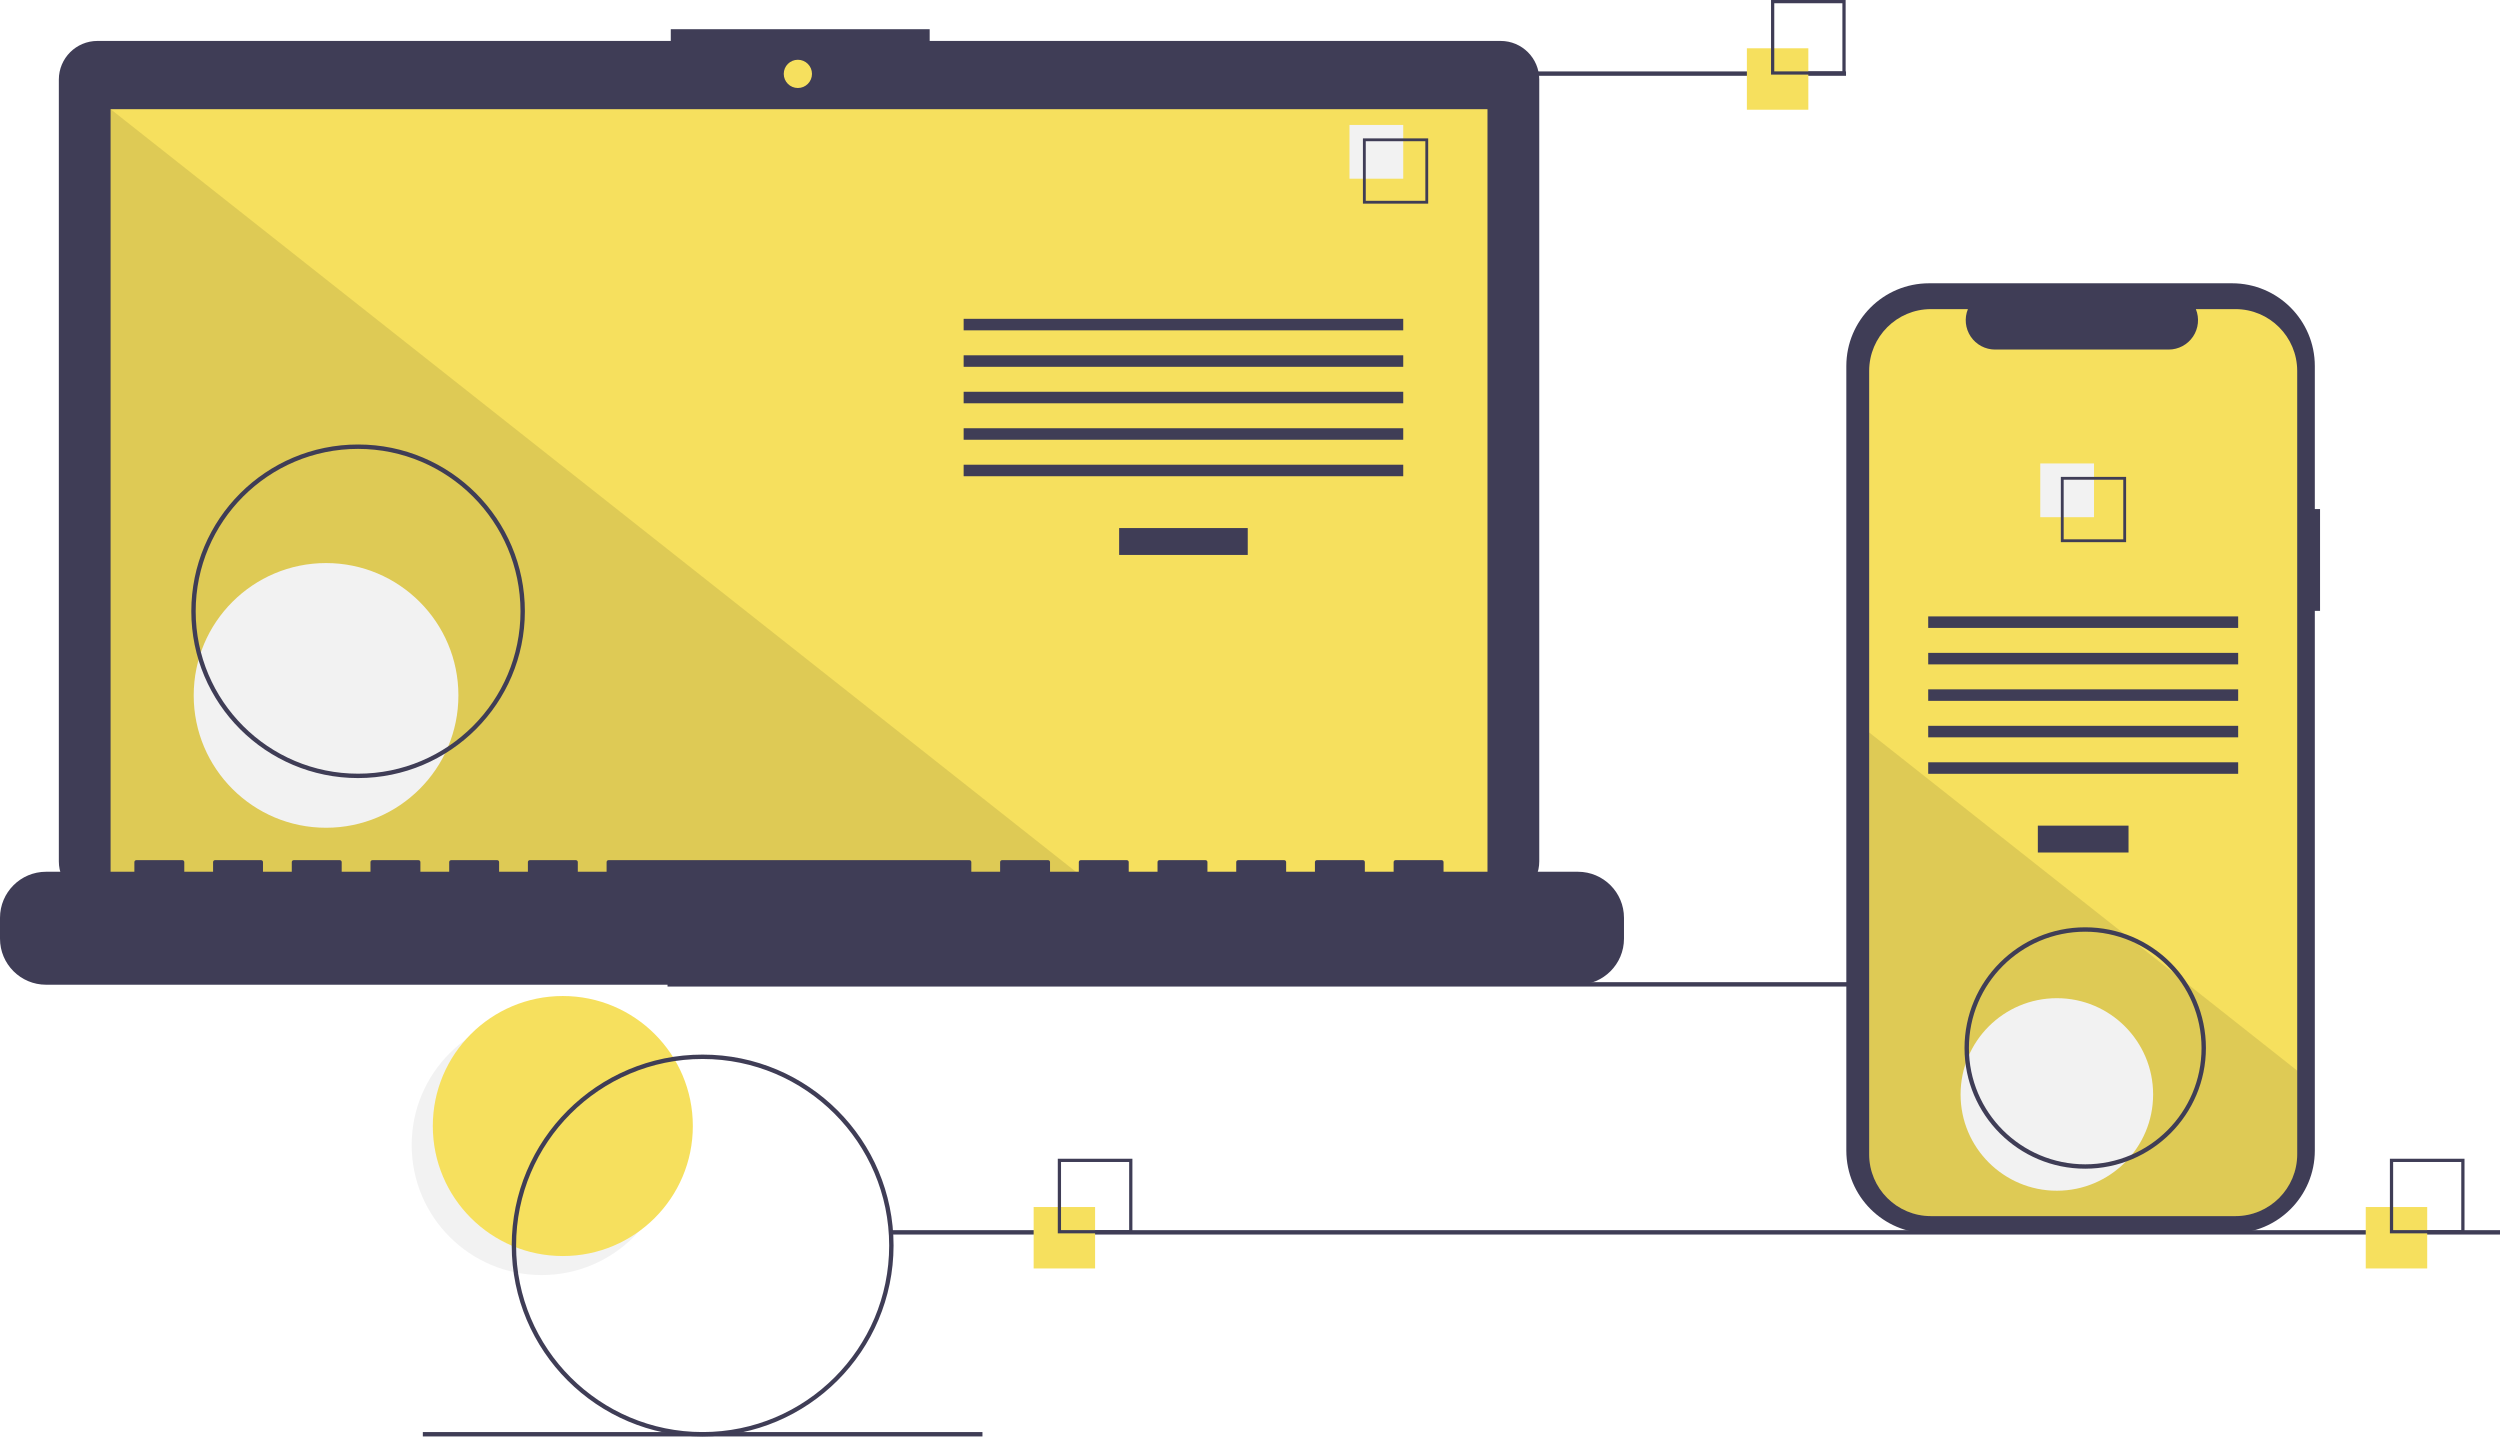
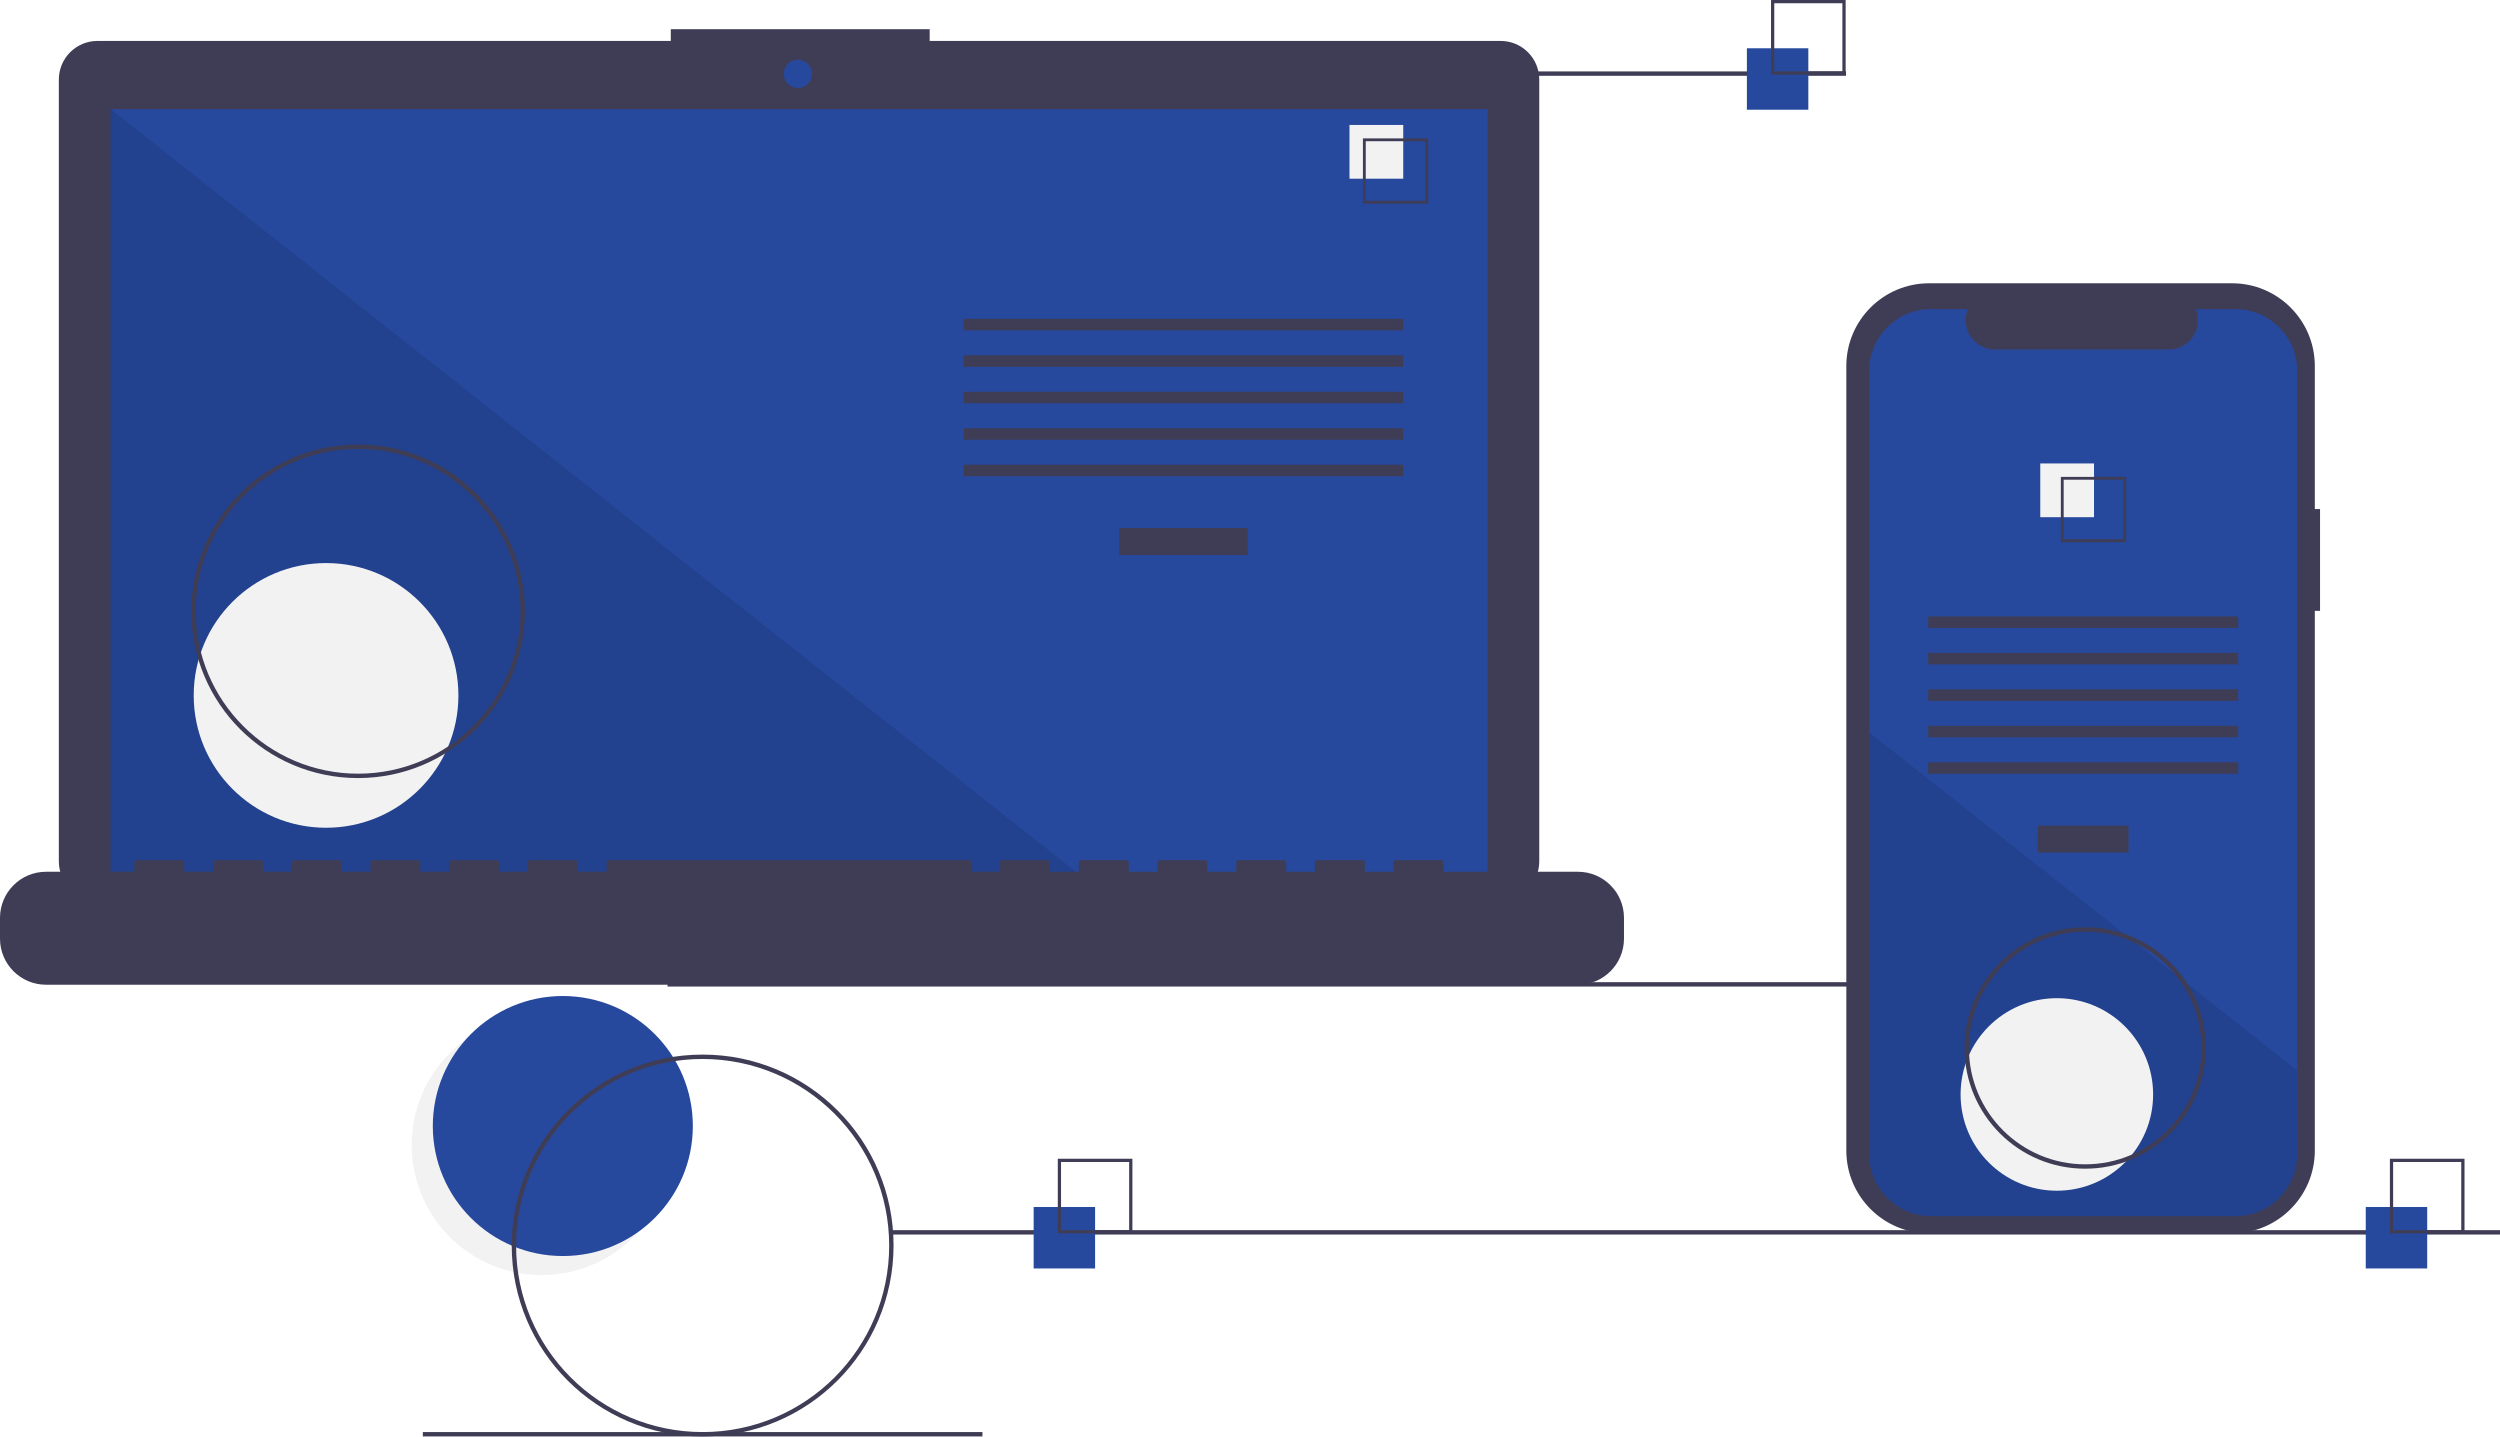
<svg xmlns="http://www.w3.org/2000/svg" id="b6117b06-2b45-45bc-b789-4a82ab6612dd" data-name="Layer 1" width="1139.171" height="654.543" viewBox="0 0 1139.171 654.543">
  <circle cx="246.827" cy="521.765" r="59.243" fill="#f2f2f2" />
-   <circle cx="256.46" cy="513.095" r="59.243" fill="#f6e05e" />
+   <circle cx="256.46" cy="513.095" r="59.243" fill="#26489d" />
  <rect x="304.171" y="447.543" width="733" height="2" fill="#3f3d56" />
  <path d="M714.207,141.381H454.038v-5.362h-117.971v5.362H74.825a17.599,17.599,0,0,0-17.599,17.599V515.231a17.599,17.599,0,0,0,17.599,17.599H714.207a17.599,17.599,0,0,0,17.599-17.599V158.979A17.599,17.599,0,0,0,714.207,141.381Z" transform="translate(-30.41456 -122.7284)" fill="#3f3d56" />
-   <rect x="50.406" y="49.754" width="627.391" height="353.913" fill="#f6e05e" />
-   <circle cx="363.565" cy="33.667" r="6.435" fill="#f6e05e" />
+   <rect x="50.406" y="49.754" width="627.391" height="353.913" fill="#26489d" />
+   <circle cx="363.565" cy="33.667" r="6.435" fill="#26489d" />
  <polygon points="498.374 403.667 50.406 403.667 50.406 49.754 498.374 403.667" opacity="0.1" />
  <circle cx="148.574" cy="316.876" r="60.307" fill="#f2f2f2" />
  <rect x="509.953" y="240.622" width="58.605" height="12.246" fill="#3f3d56" />
  <rect x="439.102" y="145.279" width="200.307" height="5.248" fill="#3f3d56" />
  <rect x="439.102" y="161.898" width="200.307" height="5.248" fill="#3f3d56" />
  <rect x="439.102" y="178.518" width="200.307" height="5.248" fill="#3f3d56" />
  <rect x="439.102" y="195.137" width="200.307" height="5.248" fill="#3f3d56" />
  <rect x="439.102" y="211.756" width="200.307" height="5.248" fill="#3f3d56" />
  <rect x="614.917" y="56.934" width="24.492" height="24.492" fill="#f2f2f2" />
  <path d="M681.195,215.525h-29.74v-29.74h29.74Zm-28.447-1.293h27.154V187.078H652.748Z" transform="translate(-30.41456 -122.7284)" fill="#3f3d56" />
  <path d="M749.422,519.96H688.192v-4.412a.875.875,0,0,0-.875-.875h-20.993a.875.875,0,0,0-.875.875v4.412H652.329v-4.412a.875.875,0,0,0-.875-.875H630.462a.875.875,0,0,0-.875.875v4.412H616.467v-4.412a.875.875,0,0,0-.875-.875H594.599a.875.875,0,0,0-.875.875v4.412H580.604v-4.412a.875.875,0,0,0-.875-.875H558.736a.875.875,0,0,0-.875.875v4.412H544.741v-4.412a.875.875,0,0,0-.875-.875H522.873a.875.875,0,0,0-.875.875v4.412H508.878v-4.412a.875.875,0,0,0-.875-.875h-20.993a.875.875,0,0,0-.875.875v4.412H473.015v-4.412a.875.875,0,0,0-.875-.875H307.696a.875.875,0,0,0-.875.875v4.412H293.701v-4.412a.875.875,0,0,0-.875-.875H271.833a.875.875,0,0,0-.875.875v4.412H257.838v-4.412a.875.875,0,0,0-.875-.875h-20.993a.875.875,0,0,0-.875.875v4.412H221.975v-4.412a.875.875,0,0,0-.875-.875H200.107a.875.875,0,0,0-.875.875v4.412H186.112v-4.412a.875.875,0,0,0-.875-.875H164.244a.875.875,0,0,0-.875.875v4.412H150.249v-4.412a.875.875,0,0,0-.875-.875H128.381a.875.875,0,0,0-.875.875v4.412H114.386v-4.412a.875.875,0,0,0-.875-.875H92.519a.875.875,0,0,0-.875.875v4.412H51.407a20.993,20.993,0,0,0-20.993,20.993v9.492A20.993,20.993,0,0,0,51.407,571.438H749.422a20.993,20.993,0,0,0,20.993-20.993v-9.492A20.993,20.993,0,0,0,749.422,519.96Z" transform="translate(-30.41456 -122.7284)" fill="#3f3d56" />
  <path d="M193.586,477.272a76,76,0,1,1,76-76A76.086,76.086,0,0,1,193.586,477.272Zm0-150a74,74,0,1,0,74,74A74.084,74.084,0,0,0,193.586,327.272Z" transform="translate(-30.41456 -122.7284)" fill="#3f3d56" />
  <rect x="586.171" y="32.543" width="255" height="2" fill="#3f3d56" />
  <rect x="406.171" y="560.543" width="733" height="2" fill="#3f3d56" />
  <rect x="192.672" y="652.543" width="255" height="2" fill="#3f3d56" />
-   <rect x="471" y="550" width="28" height="28" fill="#f6e05e" />
+   <rect x="471" y="550" width="28" height="28" fill="#26489d" />
  <path d="M546.415,684.728h-34v-34h34Zm-32.522-1.478H544.936V652.207H513.893Z" transform="translate(-30.41456 -122.7284)" fill="#3f3d56" />
-   <rect x="796" y="22" width="28" height="28" fill="#f6e05e" />
+   <rect x="796" y="22" width="28" height="28" fill="#26489d" />
  <path d="M871.415,156.728h-34v-34h34Zm-32.522-1.478H869.936V124.207H838.893Z" transform="translate(-30.41456 -122.7284)" fill="#3f3d56" />
-   <rect x="1078" y="550" width="28" height="28" fill="#f6e05e" />
+   <rect x="1078" y="550" width="28" height="28" fill="#26489d" />
  <path d="M1153.415,684.728h-34v-34h34Zm-32.522-1.478h31.043V652.207h-31.043Z" transform="translate(-30.41456 -122.7284)" fill="#3f3d56" />
  <path d="M1087.586,354.687h-2.379V289.525a37.714,37.714,0,0,0-37.714-37.714H909.44A37.714,37.714,0,0,0,871.726,289.525V647.006A37.714,37.714,0,0,0,909.44,684.72h138.053a37.714,37.714,0,0,0,37.714-37.714V401.07h2.379Z" transform="translate(-30.41456 -122.7284)" fill="#3f3d56" />
-   <path d="M1077.176,291.742v356.96a28.165,28.165,0,0,1-28.16,28.17H910.296a28.165,28.165,0,0,1-28.16-28.17v-356.96a28.163,28.163,0,0,1,28.16-28.16h16.83a13.379,13.379,0,0,0,12.39,18.43h79.09a13.379,13.379,0,0,0,12.39-18.43h18.02A28.163,28.163,0,0,1,1077.176,291.742Z" transform="translate(-30.41456 -122.7284)" fill="#f6e05e" />
+   <path d="M1077.176,291.742v356.96a28.165,28.165,0,0,1-28.16,28.17H910.296a28.165,28.165,0,0,1-28.16-28.17v-356.96a28.163,28.163,0,0,1,28.16-28.16h16.83a13.379,13.379,0,0,0,12.39,18.43h79.09a13.379,13.379,0,0,0,12.39-18.43h18.02A28.163,28.163,0,0,1,1077.176,291.742Z" transform="translate(-30.41456 -122.7284)" fill="#26489d" />
  <rect x="928.58" y="376.218" width="41.324" height="12.246" fill="#3f3d56" />
  <rect x="878.621" y="280.875" width="141.24" height="5.248" fill="#3f3d56" />
  <rect x="878.621" y="297.494" width="141.24" height="5.248" fill="#3f3d56" />
  <rect x="878.621" y="314.114" width="141.24" height="5.248" fill="#3f3d56" />
  <rect x="878.621" y="330.733" width="141.24" height="5.248" fill="#3f3d56" />
  <rect x="878.621" y="347.352" width="141.24" height="5.248" fill="#3f3d56" />
  <rect x="929.684" y="211.179" width="24.492" height="24.492" fill="#f2f2f2" />
  <path d="M969.474,340.032v29.74h29.74v-29.74Zm28.45,28.45h-27.16v-27.16h27.16Z" transform="translate(-30.41456 -122.7284)" fill="#3f3d56" />
  <path d="M1077.176,610.582v38.12a28.165,28.165,0,0,1-28.16,28.17H910.296a28.165,28.165,0,0,1-28.16-28.17v-192.21l116.87,92.33,2,1.58,21.74,17.17,2.03,1.61Z" transform="translate(-30.41456 -122.7284)" opacity="0.1" />
  <circle cx="937.241" cy="498.707" r="43.868" fill="#f2f2f2" />
  <path d="M350.586,777.272a87,87,0,1,1,87-87A87.099,87.099,0,0,1,350.586,777.272Zm0-172a85,85,0,1,0,85,85A85.096,85.096,0,0,0,350.586,605.272Z" transform="translate(-30.41456 -122.7284)" fill="#3f3d56" />
  <path d="M980.586,655.272a55,55,0,1,1,55-55A55.062,55.062,0,0,1,980.586,655.272Zm0-108a53,53,0,1,0,53,53A53.06,53.06,0,0,0,980.586,547.272Z" transform="translate(-30.41456 -122.7284)" fill="#3f3d56" />
</svg>
